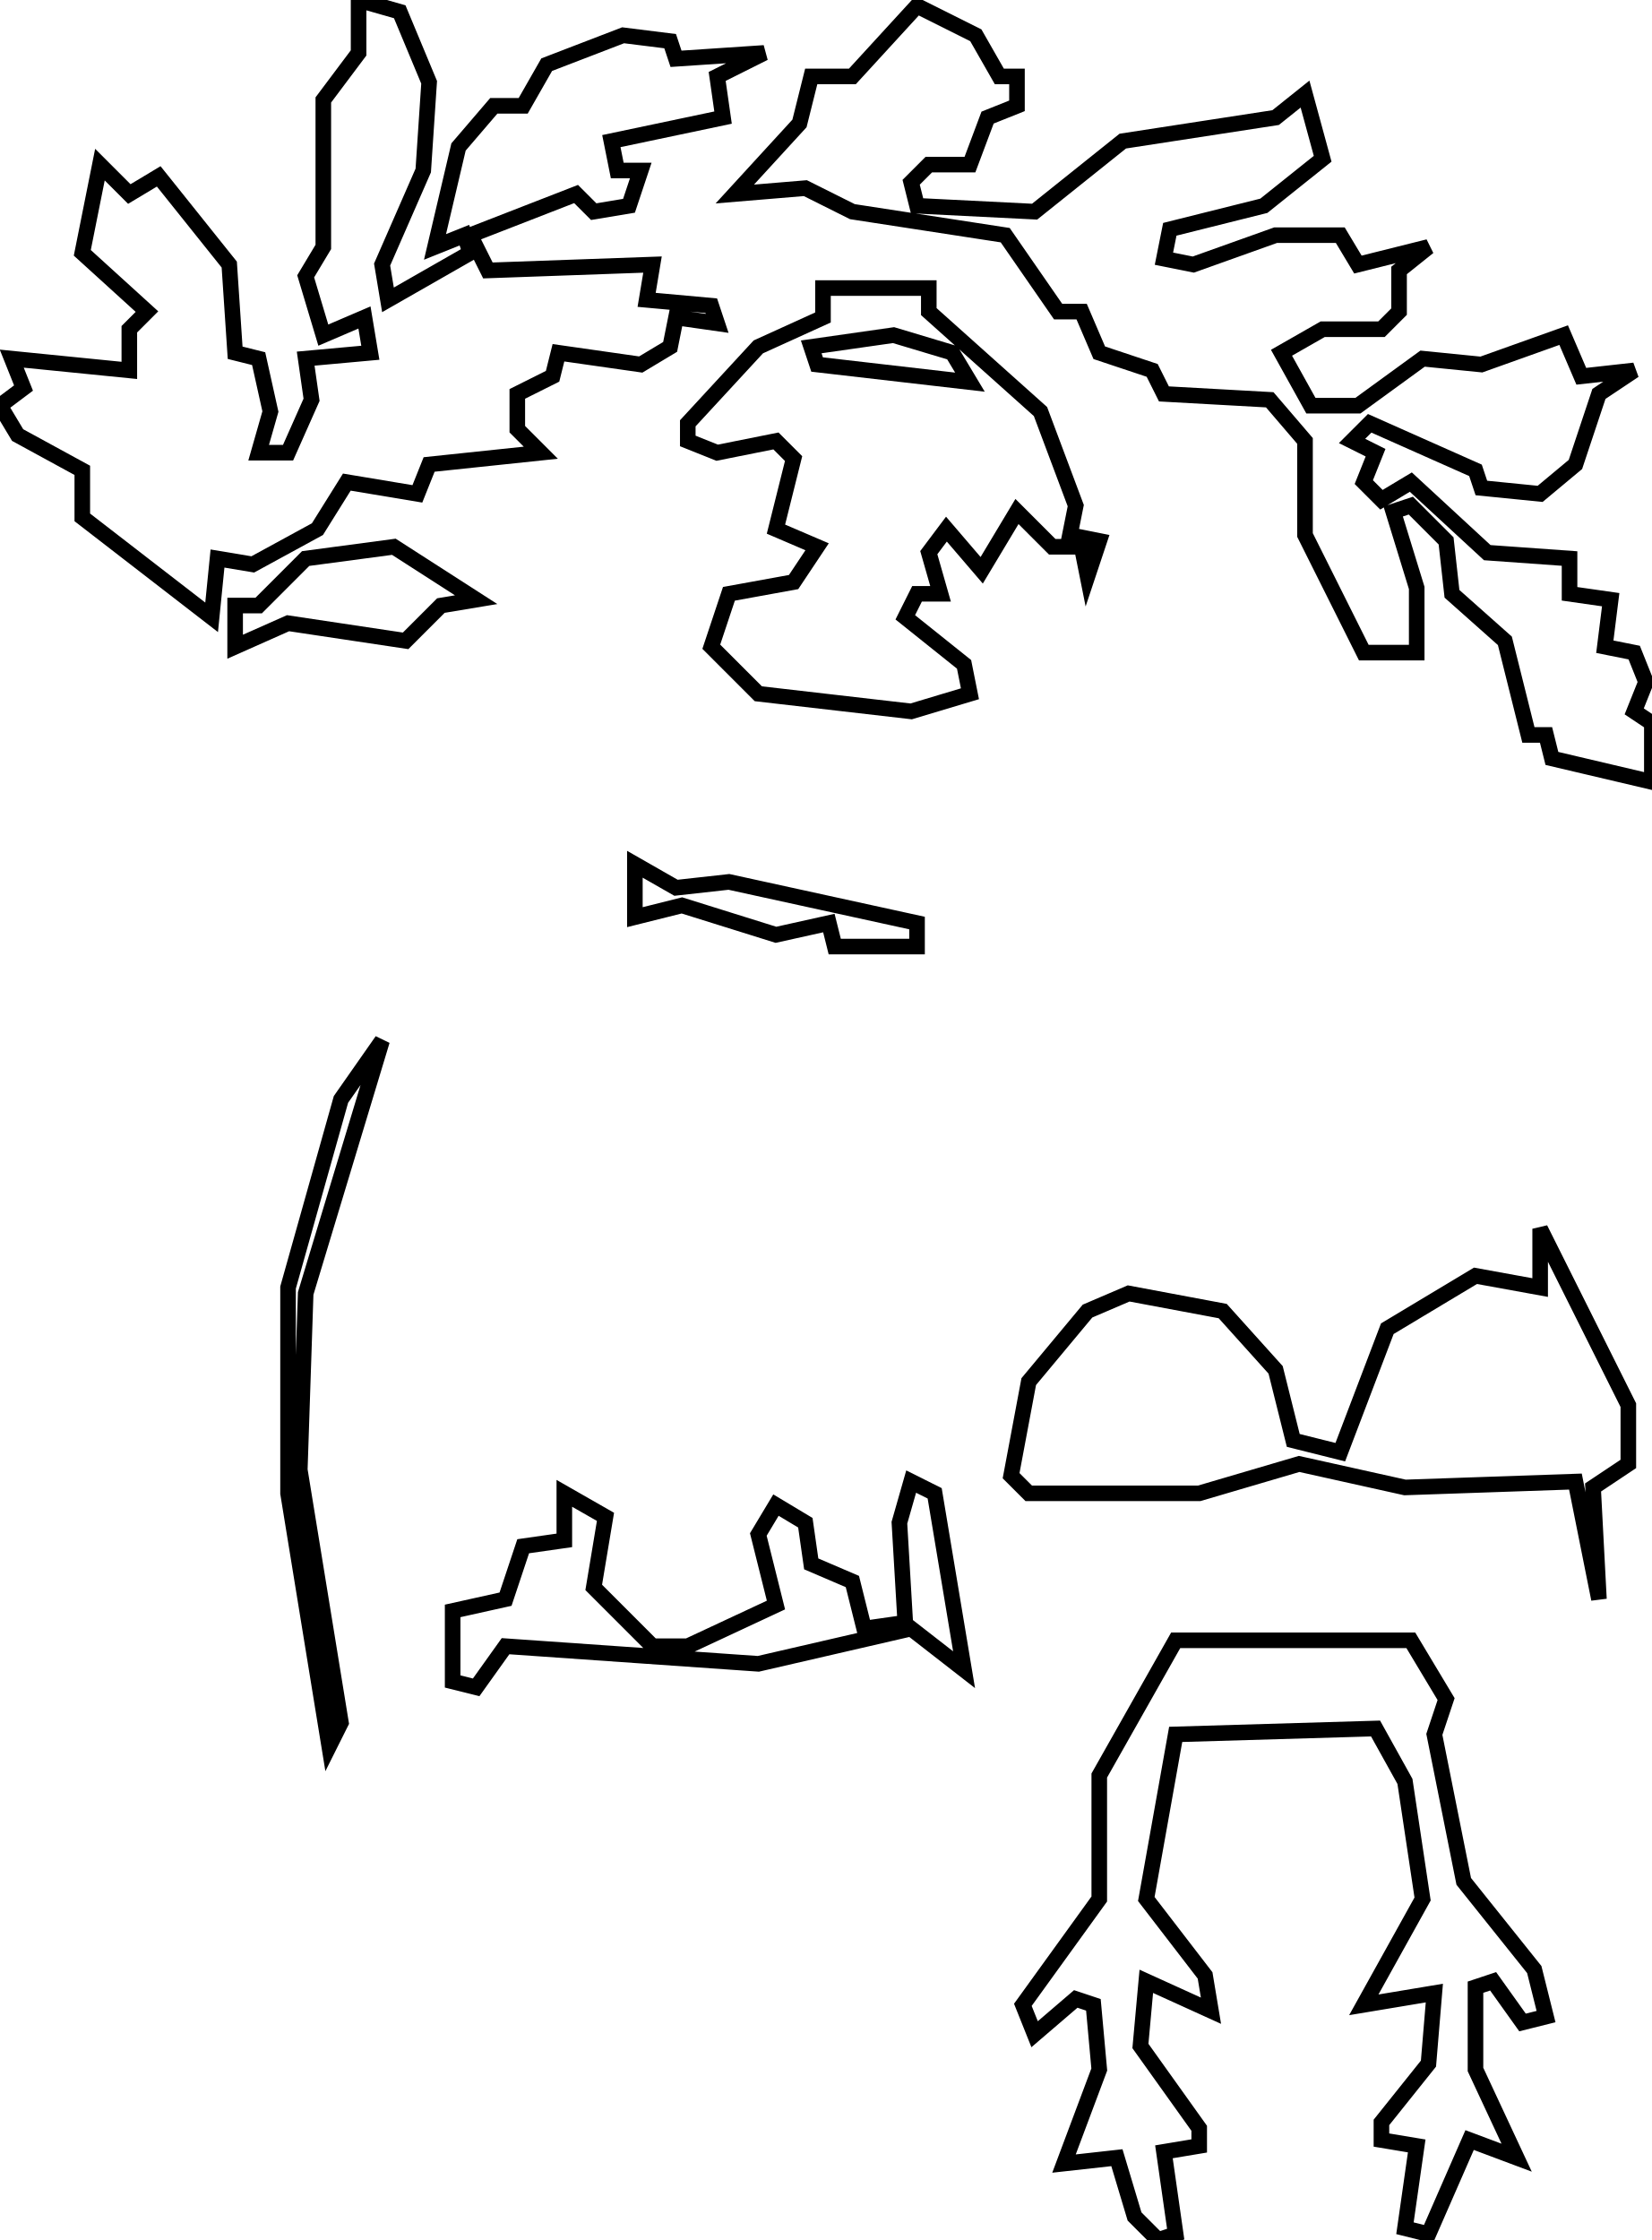
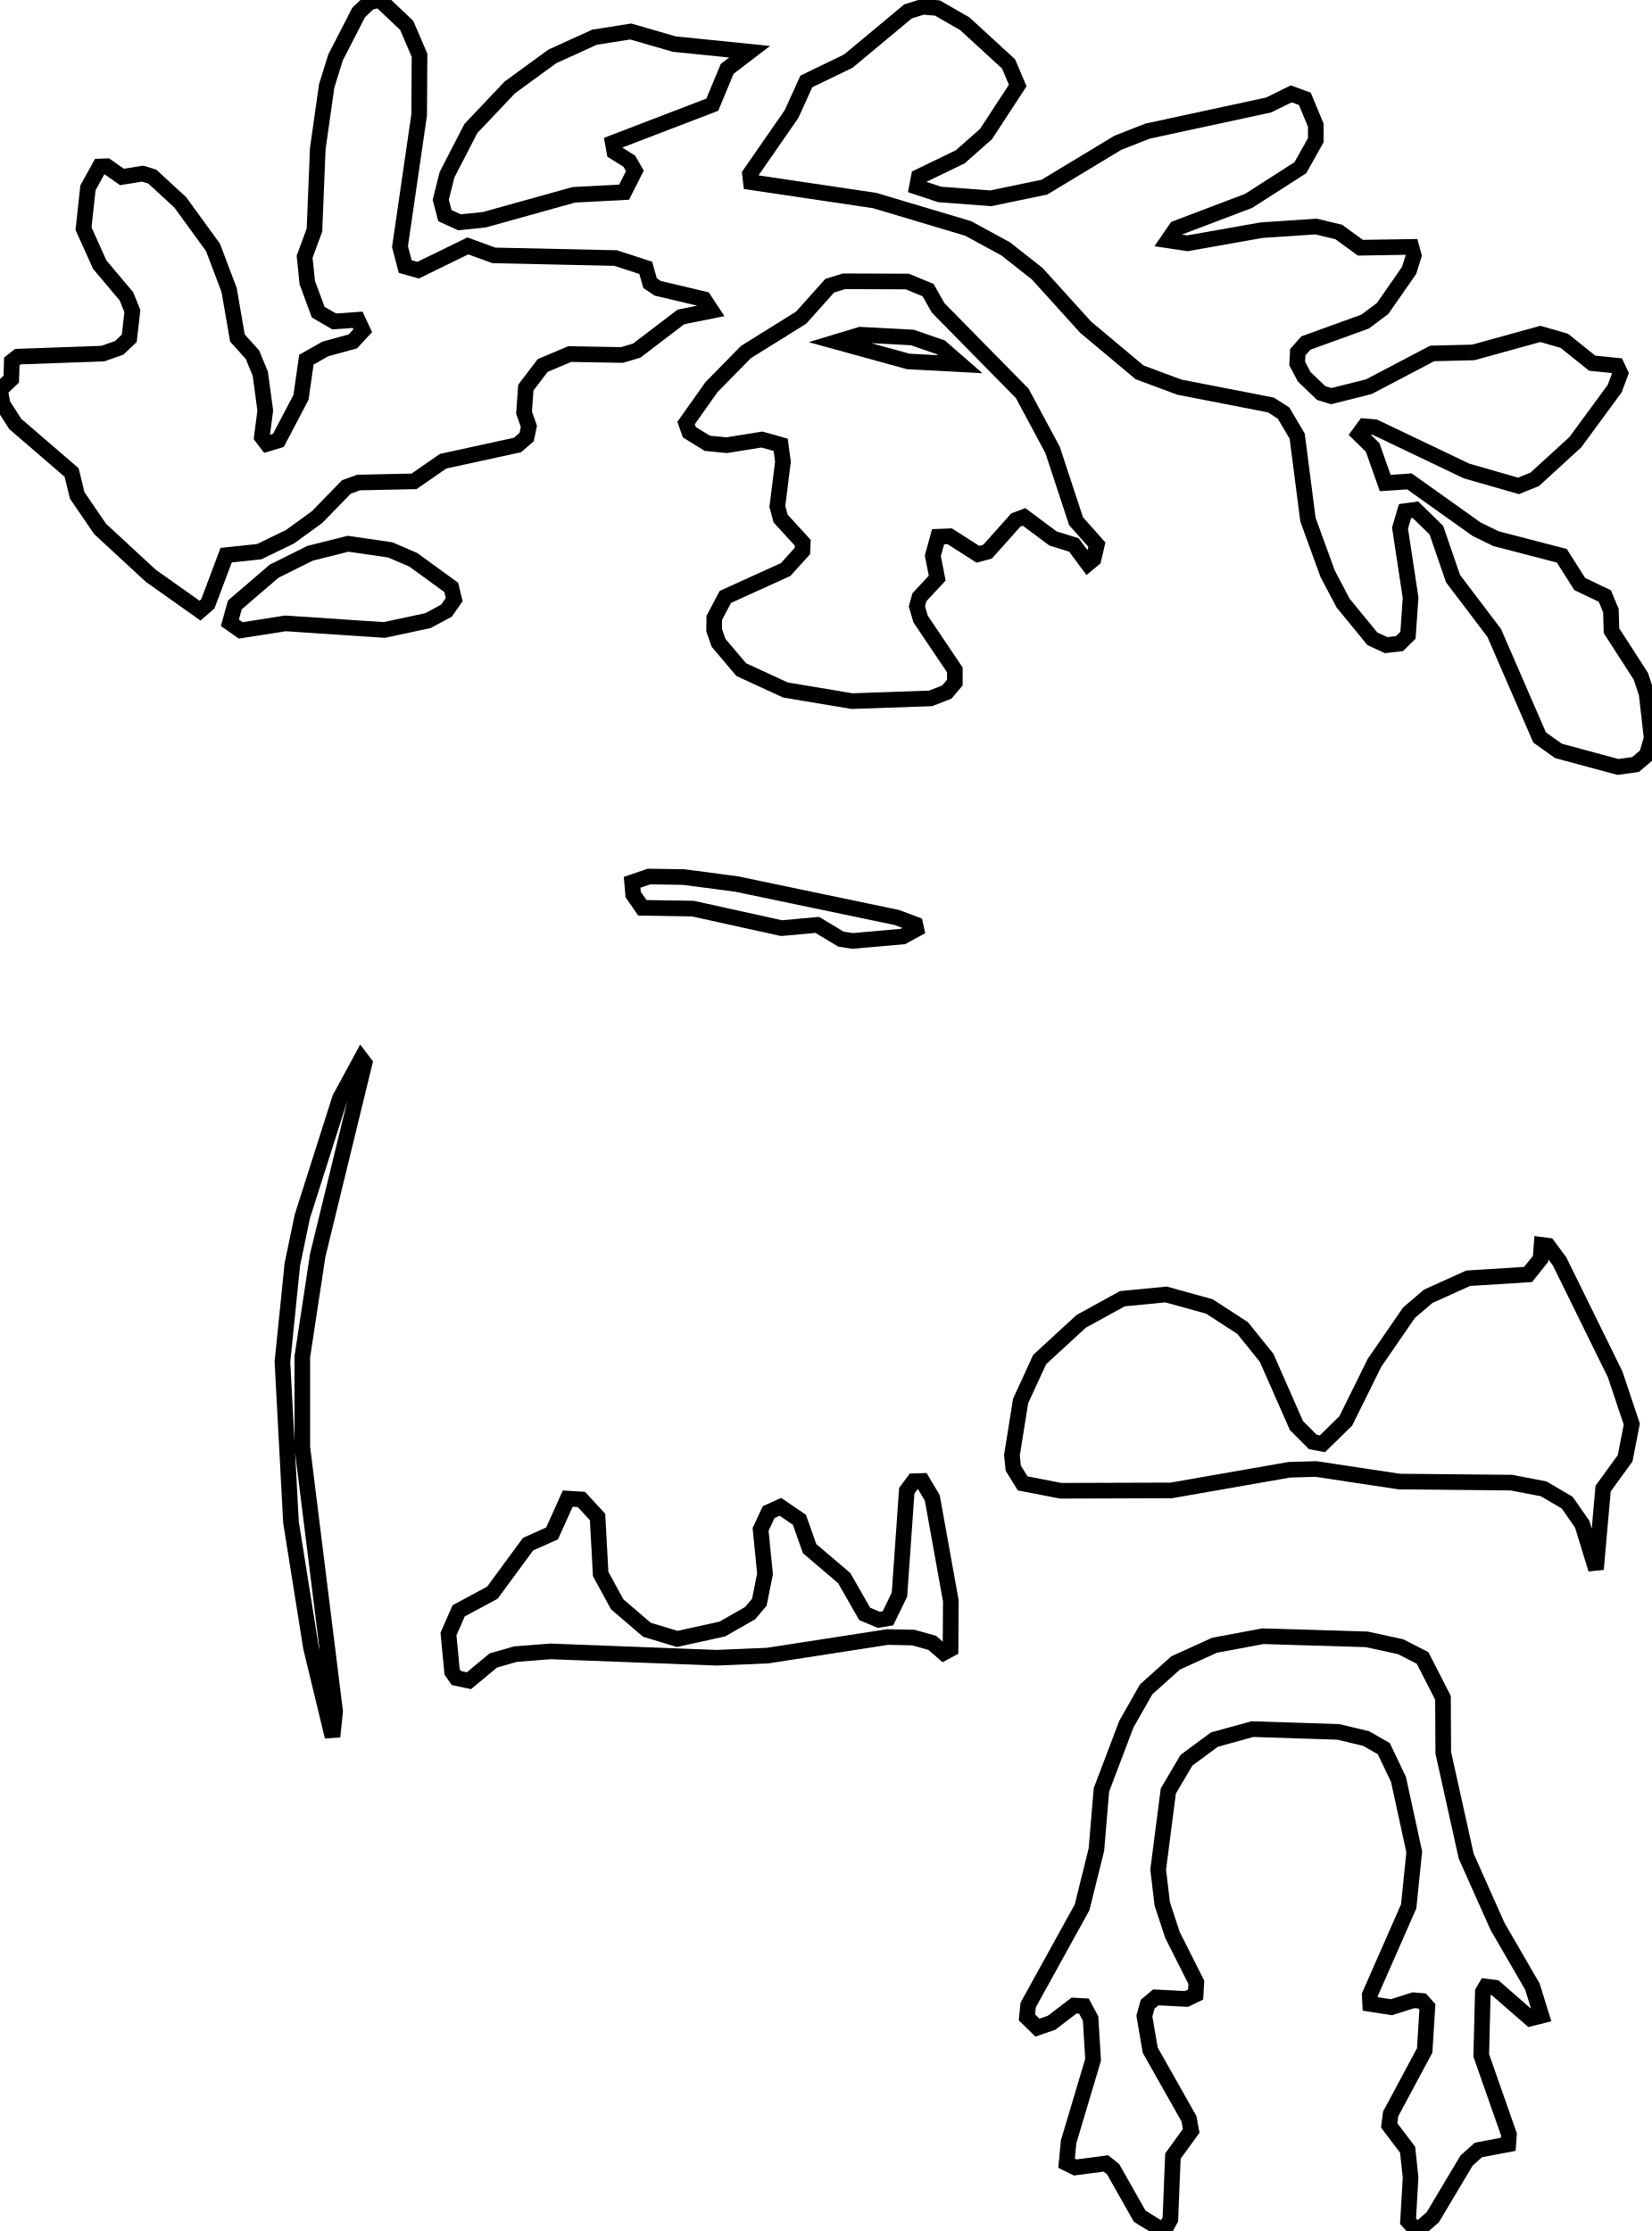
- <svg xmlns="http://www.w3.org/2000/svg" width="28.100mm" height="38.100mm" viewBox="0 0 106.205 144.000">
+ <svg xmlns="http://www.w3.org/2000/svg" width="28.000mm" height="37.825mm" viewBox="0 0 105.827 142.961">
  <g transform="scale(3.779528)" fill="none" stroke="#000000" stroke-width="0.265" fill-rule="evenodd">
-     <path d="M 20.000 27.900 L 18.700 30.200 L 18.700 32.300 L 17.400 34.100 L 17.600 34.600 L 18.300 34.000 L 18.600 34.100 L 18.700 35.200 L 18.100 36.800 L 19.000 36.700 L 19.300 37.700 L 19.700 38.100 L 20.000 38.000 L 19.800 36.600 L 20.400 36.500 L 20.400 36.200 L 19.400 34.800 L 19.500 33.700 L 20.600 34.200 L 20.500 33.600 L 19.500 32.300 L 20.000 29.500 L 23.400 29.400 L 23.900 30.300 L 24.200 32.300 L 23.200 34.100 L 24.400 33.900 L 24.300 35.100 L 23.500 36.100 L 23.500 36.400 L 24.100 36.500 L 23.900 37.900 L 24.300 38.000 L 25.000 36.400 L 25.800 36.700 L 25.100 35.200 L 25.100 33.800 L 25.400 33.700 L 25.900 34.400 L 26.300 34.300 L 26.100 33.500 L 24.900 32.000 L 24.400 29.500 L 24.600 28.900 L 24.000 27.900 L 20.000 27.900 Z" />
-     <path d="M 6.500 17.700 L 5.800 18.700 L 4.900 21.900 L 4.900 25.400 L 5.600 29.700 L 5.800 29.300 L 5.100 25.000 L 5.200 22.000 L 6.500 17.700 Z" />
-     <path d="M 15.900 25.400 L 15.500 25.200 L 15.300 25.900 L 15.400 27.600 L 14.700 27.700 L 14.500 26.900 L 13.800 26.600 L 13.700 25.900 L 13.200 25.600 L 12.900 26.100 L 13.200 27.300 L 11.700 28.000 L 11.100 28.000 L 10.100 27.000 L 10.300 25.800 L 9.600 25.400 L 9.600 26.200 L 8.900 26.300 L 8.600 27.200 L 7.700 27.400 L 7.700 28.600 L 8.100 28.700 L 8.600 28.000 L 12.900 28.300 L 15.500 27.700 L 16.400 28.400 L 15.900 25.400 Z" />
-     <path d="M 27.700 23.900 L 26.200 20.900 L 26.200 21.900 L 25.100 21.700 L 23.600 22.600 L 22.800 24.700 L 22.000 24.500 L 21.700 23.300 L 20.800 22.300 L 19.200 22.000 L 18.500 22.300 L 17.500 23.500 L 17.200 25.100 L 17.500 25.400 L 20.400 25.400 L 22.100 24.900 L 23.900 25.300 L 26.800 25.200 L 27.200 27.200 L 27.100 25.300 L 27.700 24.900 L 27.700 23.900 Z" />
-     <path d="M 10.800 14.700 L 10.800 15.600 L 11.600 15.400 L 13.200 15.900 L 14.100 15.700 L 14.200 16.100 L 15.600 16.100 L 15.600 15.700 L 12.400 15.000 L 11.500 15.100 L 10.800 14.700 Z" />
-     <path d="M 13.800 1.300 L 13.600 2.100 L 12.500 3.300 L 13.700 3.200 L 14.500 3.600 L 17.100 4.000 L 18.000 5.300 L 18.400 5.300 L 18.700 6.000 L 19.600 6.300 L 19.800 6.700 L 21.600 6.800 L 22.200 7.500 L 22.200 9.100 L 23.200 11.100 L 24.100 11.100 L 24.100 10.000 L 23.700 8.700 L 24.000 8.600 L 24.600 9.200 L 24.700 10.100 L 25.600 10.900 L 26.000 12.500 L 26.300 12.500 L 26.400 12.900 L 28.100 13.300 L 28.100 12.300 L 27.800 12.100 L 28.000 11.600 L 27.800 11.100 L 27.300 11.000 L 27.400 10.200 L 26.700 10.100 L 26.700 9.500 L 25.300 9.400 L 24.000 8.200 L 23.500 8.500 L 23.200 8.200 L 23.400 7.700 L 23.000 7.500 L 23.300 7.200 L 25.100 8.000 L 25.200 8.300 L 26.200 8.400 L 26.800 7.900 L 27.200 6.700 L 27.800 6.300 L 26.900 6.400 L 26.600 5.700 L 25.200 6.200 L 24.200 6.100 L 23.100 6.900 L 22.300 6.900 L 21.800 6.000 L 22.500 5.600 L 23.500 5.600 L 23.800 5.300 L 23.800 4.600 L 24.300 4.200 L 23.100 4.500 L 22.800 4.000 L 21.700 4.000 L 20.300 4.500 L 19.800 4.400 L 19.900 3.900 L 21.500 3.500 L 22.500 2.700 L 22.200 1.600 L 21.700 2.000 L 19.100 2.400 L 17.600 3.600 L 15.600 3.500 L 15.500 3.100 L 15.800 2.800 L 16.500 2.800 L 16.800 2.000 L 17.300 1.800 L 17.300 1.300 L 17.000 1.300 L 16.600 0.600 L 15.600 0.100 L 14.500 1.300 L 13.800 1.300 Z" />
-     <path d="M 14.000 4.900 L 14.000 5.400 L 12.900 5.900 L 11.700 7.200 L 11.700 7.500 L 12.200 7.700 L 13.200 7.500 L 13.500 7.800 L 13.200 9.000 L 13.900 9.300 L 13.500 9.900 L 12.400 10.100 L 12.100 11.000 L 12.900 11.800 L 15.500 12.100 L 16.500 11.800 L 16.400 11.300 L 15.400 10.500 L 15.600 10.100 L 16.000 10.100 L 15.800 9.400 L 16.100 9.000 L 16.700 9.700 L 17.300 8.700 L 17.900 9.300 L 18.400 9.300 L 18.500 9.800 L 18.700 9.200 L 18.200 9.100 L 18.300 8.600 L 17.700 7.000 L 15.800 5.300 L 15.800 4.900 L 14.000 4.900 Z M 13.800 5.900 L 15.200 5.700 L 16.200 6.000 L 16.500 6.500 L 13.900 6.200 L 13.800 5.900 Z" />
-     <path d="M 8.100 10.200 L 6.700 9.300 L 5.200 9.500 L 4.400 10.300 L 4.000 10.300 L 4.000 11.000 L 4.900 10.600 L 6.900 10.900 L 7.500 10.300 L 8.100 10.200 Z" />
-     <path d="M 13.000 0.900 L 11.500 1.000 L 11.400 0.700 L 10.600 0.600 L 9.300 1.100 L 8.900 1.800 L 8.400 1.800 L 7.800 2.500 L 7.400 4.200 L 7.900 4.000 L 8.000 4.300 L 6.600 5.100 L 6.500 4.500 L 7.200 2.900 L 7.300 1.400 L 6.800 0.200 L 6.100 0.000 L 6.100 0.900 L 5.500 1.700 L 5.500 4.200 L 5.200 4.700 L 5.500 5.700 L 6.200 5.400 L 6.300 6.000 L 5.200 6.100 L 5.300 6.800 L 4.900 7.700 L 4.400 7.700 L 4.600 7.000 L 4.400 6.100 L 4.000 6.000 L 3.900 4.500 L 2.700 3.000 L 2.200 3.300 L 1.700 2.800 L 1.400 4.300 L 2.500 5.300 L 2.200 5.600 L 2.200 6.300 L 0.200 6.100 L 0.400 6.600 L 0.000 6.900 L 0.300 7.400 L 1.400 8.000 L 1.400 8.800 L 3.600 10.500 L 3.700 9.500 L 4.300 9.600 L 5.400 9.000 L 5.900 8.200 L 7.100 8.400 L 7.300 7.900 L 9.200 7.700 L 8.800 7.300 L 8.800 6.700 L 9.400 6.400 L 9.500 6.000 L 10.900 6.200 L 11.400 5.900 L 11.500 5.400 L 12.200 5.500 L 12.100 5.200 L 11.000 5.100 L 11.100 4.500 L 8.300 4.600 L 8.000 4.000 L 9.800 3.300 L 10.100 3.600 L 10.700 3.500 L 10.900 2.900 L 10.500 2.900 L 10.400 2.400 L 12.300 2.000 L 12.200 1.300 L 13.000 0.900 Z" />
+     <path d="M 20.589 27.894 L 19.930 28.194 L 19.431 28.641 L 19.094 29.234 L 18.672 30.347 L 18.587 31.359 L 18.344 32.338 L 17.430 33.994 L 17.409 34.203 L 17.587 34.377 L 17.828 34.294 L 18.208 34.003 L 18.375 34.012 L 18.488 34.222 L 18.531 34.922 L 18.116 36.312 L 18.081 36.675 L 18.228 36.748 L 18.748 36.680 L 18.870 36.777 L 19.320 37.573 L 19.650 37.778 L 19.772 37.755 L 19.841 37.627 L 19.884 36.555 L 20.194 36.128 L 20.156 35.922 L 19.500 34.761 L 19.400 34.181 L 19.456 33.980 L 19.594 33.864 L 20.113 33.891 L 20.269 33.816 L 20.281 33.609 L 19.875 32.803 L 19.703 32.278 L 19.634 31.697 L 19.806 30.366 L 20.113 29.844 L 20.587 29.494 L 21.231 29.316 L 22.686 29.363 L 23.158 29.475 L 23.459 29.647 L 23.708 30.169 L 23.975 31.397 L 23.881 32.320 L 23.220 33.825 L 23.228 33.975 L 23.589 34.031 L 23.962 33.913 L 24.108 33.925 L 24.198 34.025 L 24.152 34.764 L 23.575 35.841 L 23.550 36.034 L 23.863 36.448 L 23.913 36.919 L 23.870 37.659 L 24.022 37.825 L 24.289 37.592 L 24.863 36.630 L 25.062 36.452 L 25.569 36.355 L 25.581 36.189 L 25.111 34.848 L 25.138 33.772 L 25.191 33.681 L 25.345 33.700 L 25.944 34.222 L 26.131 34.175 L 25.978 33.681 L 25.388 32.663 L 24.856 31.470 L 24.467 29.716 L 24.462 28.784 L 24.116 28.109 L 23.744 27.919 L 23.169 27.794 L 21.409 27.741 L 20.589 27.894 Z" />
+     <path d="M 6.125 17.953 L 5.762 18.623 L 5.125 20.625 L 4.956 21.436 L 4.788 23.091 L 4.933 25.809 L 5.272 27.934 L 5.637 29.444 L 5.681 29.014 L 5.125 24.537 L 5.125 23.003 L 5.386 21.284 L 6.180 18.025 L 6.125 17.953 Z" />
+     <path d="M 15.805 25.397 L 15.634 25.109 L 15.491 25.114 L 15.372 25.275 L 15.248 27.036 L 15.053 27.437 L 14.897 27.463 L 14.659 27.363 L 14.311 26.755 L 13.725 26.256 L 13.552 25.767 L 13.230 25.547 L 13.031 25.637 L 12.894 25.930 L 12.969 26.684 L 12.873 27.164 L 12.716 27.350 L 12.245 27.619 L 11.481 27.787 L 10.966 27.631 L 10.463 27.200 L 10.183 26.686 L 10.130 25.719 L 9.856 25.422 L 9.625 25.408 L 9.359 25.998 L 8.952 26.180 L 8.347 27.003 L 7.775 27.311 L 7.603 27.703 L 7.664 28.345 L 7.737 28.450 L 7.950 28.495 L 8.362 28.153 L 8.736 28.045 L 9.333 27.998 L 12.152 28.106 L 13.017 28.069 L 15.045 27.755 L 15.486 27.764 L 15.803 27.853 L 15.997 28.022 L 16.114 27.959 L 16.119 27.141 L 15.805 25.397 Z" />
+     <path d="M 27.663 24.144 L 27.381 23.302 L 26.439 21.386 L 26.242 21.120 L 26.134 21.106 L 26.116 21.344 L 25.905 21.608 L 24.888 21.672 L 24.212 21.978 L 23.886 22.256 L 23.303 23.103 L 22.814 24.091 L 22.419 24.478 L 22.256 24.447 L 21.978 24.169 L 21.473 23.022 L 21.066 22.516 L 20.502 22.150 L 19.769 21.947 L 19.027 22.019 L 18.328 22.403 L 17.625 23.050 L 17.302 23.753 L 17.155 24.672 L 17.177 24.891 L 17.337 25.150 L 17.983 25.275 L 19.856 25.269 L 21.858 24.919 L 22.311 24.906 L 23.723 25.119 L 25.622 25.137 L 26.169 25.242 L 26.569 25.477 L 26.822 25.841 L 27.056 26.605 L 27.177 25.238 L 27.550 24.725 L 27.663 24.144 Z" />
+     <path d="M 10.716 14.959 L 10.734 15.166 L 10.889 15.391 L 11.747 15.405 L 13.248 15.736 L 13.856 15.681 L 14.255 15.922 L 14.452 15.953 L 15.305 15.878 L 15.534 15.753 L 15.516 15.672 L 15.202 15.555 L 12.487 14.988 L 11.592 14.870 L 11.002 14.861 L 10.716 14.959 Z" />
+     <path d="M 13.670 1.380 L 13.419 1.933 L 12.714 2.950 L 12.730 3.088 L 14.828 3.400 L 16.413 3.873 L 17.050 4.220 L 17.584 4.641 L 18.405 5.548 L 19.319 6.313 L 19.994 6.564 L 21.545 6.866 L 21.759 7.003 L 21.991 7.395 L 22.173 8.809 L 22.506 9.725 L 22.769 10.225 L 23.266 10.831 L 23.500 10.938 L 23.725 10.912 L 23.869 10.770 L 23.913 10.134 L 23.734 8.953 L 23.819 8.666 L 23.995 8.642 L 24.350 8.988 L 24.633 9.811 L 25.331 10.731 L 26.100 12.503 L 26.420 12.731 L 27.428 13.003 L 27.727 12.962 L 27.917 12.800 L 28.000 12.516 L 27.914 11.759 L 27.817 11.466 L 27.319 10.694 L 27.309 10.353 L 27.206 10.105 L 26.781 9.902 L 26.477 9.423 L 25.361 9.133 L 25.033 8.973 L 23.894 8.162 L 23.483 8.189 L 23.270 7.586 L 23.038 7.359 L 23.134 7.228 L 23.306 7.242 L 24.859 7.984 L 25.741 8.238 L 26.017 8.127 L 26.706 7.497 L 27.373 6.589 L 27.470 6.330 L 27.409 6.200 L 26.992 6.158 L 26.519 5.778 L 26.113 5.661 L 24.977 5.975 L 24.280 5.992 L 23.206 6.556 L 22.569 6.716 L 22.398 6.664 L 22.109 6.387 L 21.991 6.163 L 22.000 5.972 L 22.138 5.816 L 23.142 5.452 L 23.439 5.230 L 23.888 4.584 L 23.967 4.333 L 23.927 4.186 L 23.062 4.200 L 22.695 3.933 L 22.312 3.841 L 21.389 3.902 L 20.130 4.125 L 19.800 4.075 L 19.939 3.872 L 21.167 3.406 L 22.044 2.844 L 22.306 2.377 L 22.306 2.122 L 22.120 1.675 L 21.891 1.591 L 21.506 1.780 L 19.455 2.223 L 18.952 2.420 L 17.705 3.173 L 16.797 3.362 L 15.930 3.297 L 15.544 3.169 L 15.577 2.998 L 16.278 2.659 L 16.716 2.272 L 17.253 1.450 L 17.098 1.084 L 16.356 0.403 L 15.894 0.137 L 15.648 0.114 L 15.395 0.192 L 14.380 1.037 L 13.670 1.380 Z" />
+     <path d="M 14.309 4.769 L 14.066 4.844 L 13.581 5.386 L 12.645 5.969 L 12.062 6.563 L 11.631 7.172 L 11.686 7.328 L 11.991 7.516 L 12.319 7.548 L 12.916 7.452 L 13.234 7.541 L 13.273 7.827 L 13.178 8.589 L 13.234 8.792 L 13.609 9.202 L 13.603 9.342 L 13.319 9.656 L 12.297 10.120 L 12.109 10.475 L 12.106 10.683 L 12.181 10.898 L 12.566 11.353 L 13.314 11.698 L 14.444 11.887 L 15.775 11.841 L 16.050 11.734 L 16.187 11.573 L 16.187 11.358 L 15.606 10.494 L 15.544 10.281 L 15.587 10.125 L 15.888 9.802 L 15.814 9.423 L 15.903 9.100 L 16.100 9.092 L 16.577 9.397 L 16.742 9.353 L 17.220 8.817 L 17.361 8.764 L 17.852 9.130 L 18.205 9.239 L 18.442 9.558 L 18.538 9.478 L 18.595 9.234 L 18.242 8.837 L 17.844 7.628 L 17.330 6.670 L 15.903 5.219 L 15.734 4.919 L 15.381 4.773 L 14.309 4.769 Z M 14.187 5.795 L 14.584 5.675 L 15.466 5.722 L 15.950 5.889 L 16.278 6.175 L 15.397 6.128 L 14.187 5.795 Z" />
+     <path d="M 7.700 10.166 L 7.650 9.959 L 7.006 9.491 L 6.616 9.323 L 5.900 9.219 L 5.258 9.380 L 4.647 9.684 L 3.981 10.256 L 3.897 10.559 L 4.081 10.688 L 4.838 10.569 L 6.514 10.681 L 7.256 10.522 L 7.569 10.353 L 7.700 10.166 Z" />
+     <path d="M 6.441 0.000 L 6.264 0.037 L 6.080 0.212 L 5.688 0.975 L 5.538 1.458 L 5.387 2.522 L 5.331 3.900 L 5.164 4.353 L 5.209 4.791 L 5.394 5.292 L 5.666 5.450 L 6.064 5.422 L 6.150 5.606 L 5.980 5.789 L 5.516 5.916 L 5.194 6.098 L 5.103 6.736 L 4.719 7.467 L 4.528 7.525 L 4.439 7.408 L 4.497 6.961 L 4.413 6.337 L 4.280 6.014 L 4.025 5.731 L 3.884 4.916 L 3.611 4.195 L 3.056 3.431 L 2.581 2.994 L 2.419 2.944 L 2.067 3.000 L 1.809 2.819 L 1.691 2.823 L 1.491 3.184 L 1.416 3.877 L 1.691 4.487 L 2.144 5.025 L 2.244 5.275 L 2.191 5.737 L 2.019 5.898 L 1.744 5.995 L 0.302 6.047 L 0.200 6.128 L 0.191 6.428 L 0.000 6.609 L 0.044 6.853 L 0.259 7.188 L 1.214 8.011 L 1.309 8.400 L 1.698 8.969 L 2.556 9.762 L 3.391 10.353 L 3.523 10.239 L 3.834 9.412 L 4.395 9.353 L 4.916 9.100 L 5.375 8.767 L 5.872 8.256 L 6.078 8.181 L 7.019 8.161 L 7.513 7.819 L 8.772 7.545 L 8.928 7.411 L 8.966 7.228 L 8.884 6.997 L 8.914 6.572 L 9.200 6.197 L 9.658 6.003 L 10.544 6.019 L 10.794 5.944 L 11.544 5.373 L 12.062 5.269 L 11.933 5.073 L 11.148 4.887 L 11.020 4.800 L 10.947 4.541 L 10.437 4.375 L 8.373 4.330 L 7.931 4.169 L 7.088 4.581 L 6.869 4.519 L 6.781 4.181 L 7.106 1.947 L 7.112 0.937 L 6.895 0.431 L 6.441 0.000 Z" />
+     <path d="M 12.708 0.877 L 11.433 0.748 L 10.692 0.534 L 10.078 0.631 L 9.364 0.956 L 8.644 1.481 L 7.983 2.178 L 7.578 2.963 L 7.472 3.387 L 7.542 3.656 L 7.789 3.769 L 8.213 3.725 L 9.727 3.303 L 10.580 3.258 L 10.763 2.897 L 10.669 2.734 L 10.416 2.575 L 10.388 2.422 L 12.075 1.775 L 12.328 1.167 L 12.708 0.877 Z" />
  </g>
</svg>
